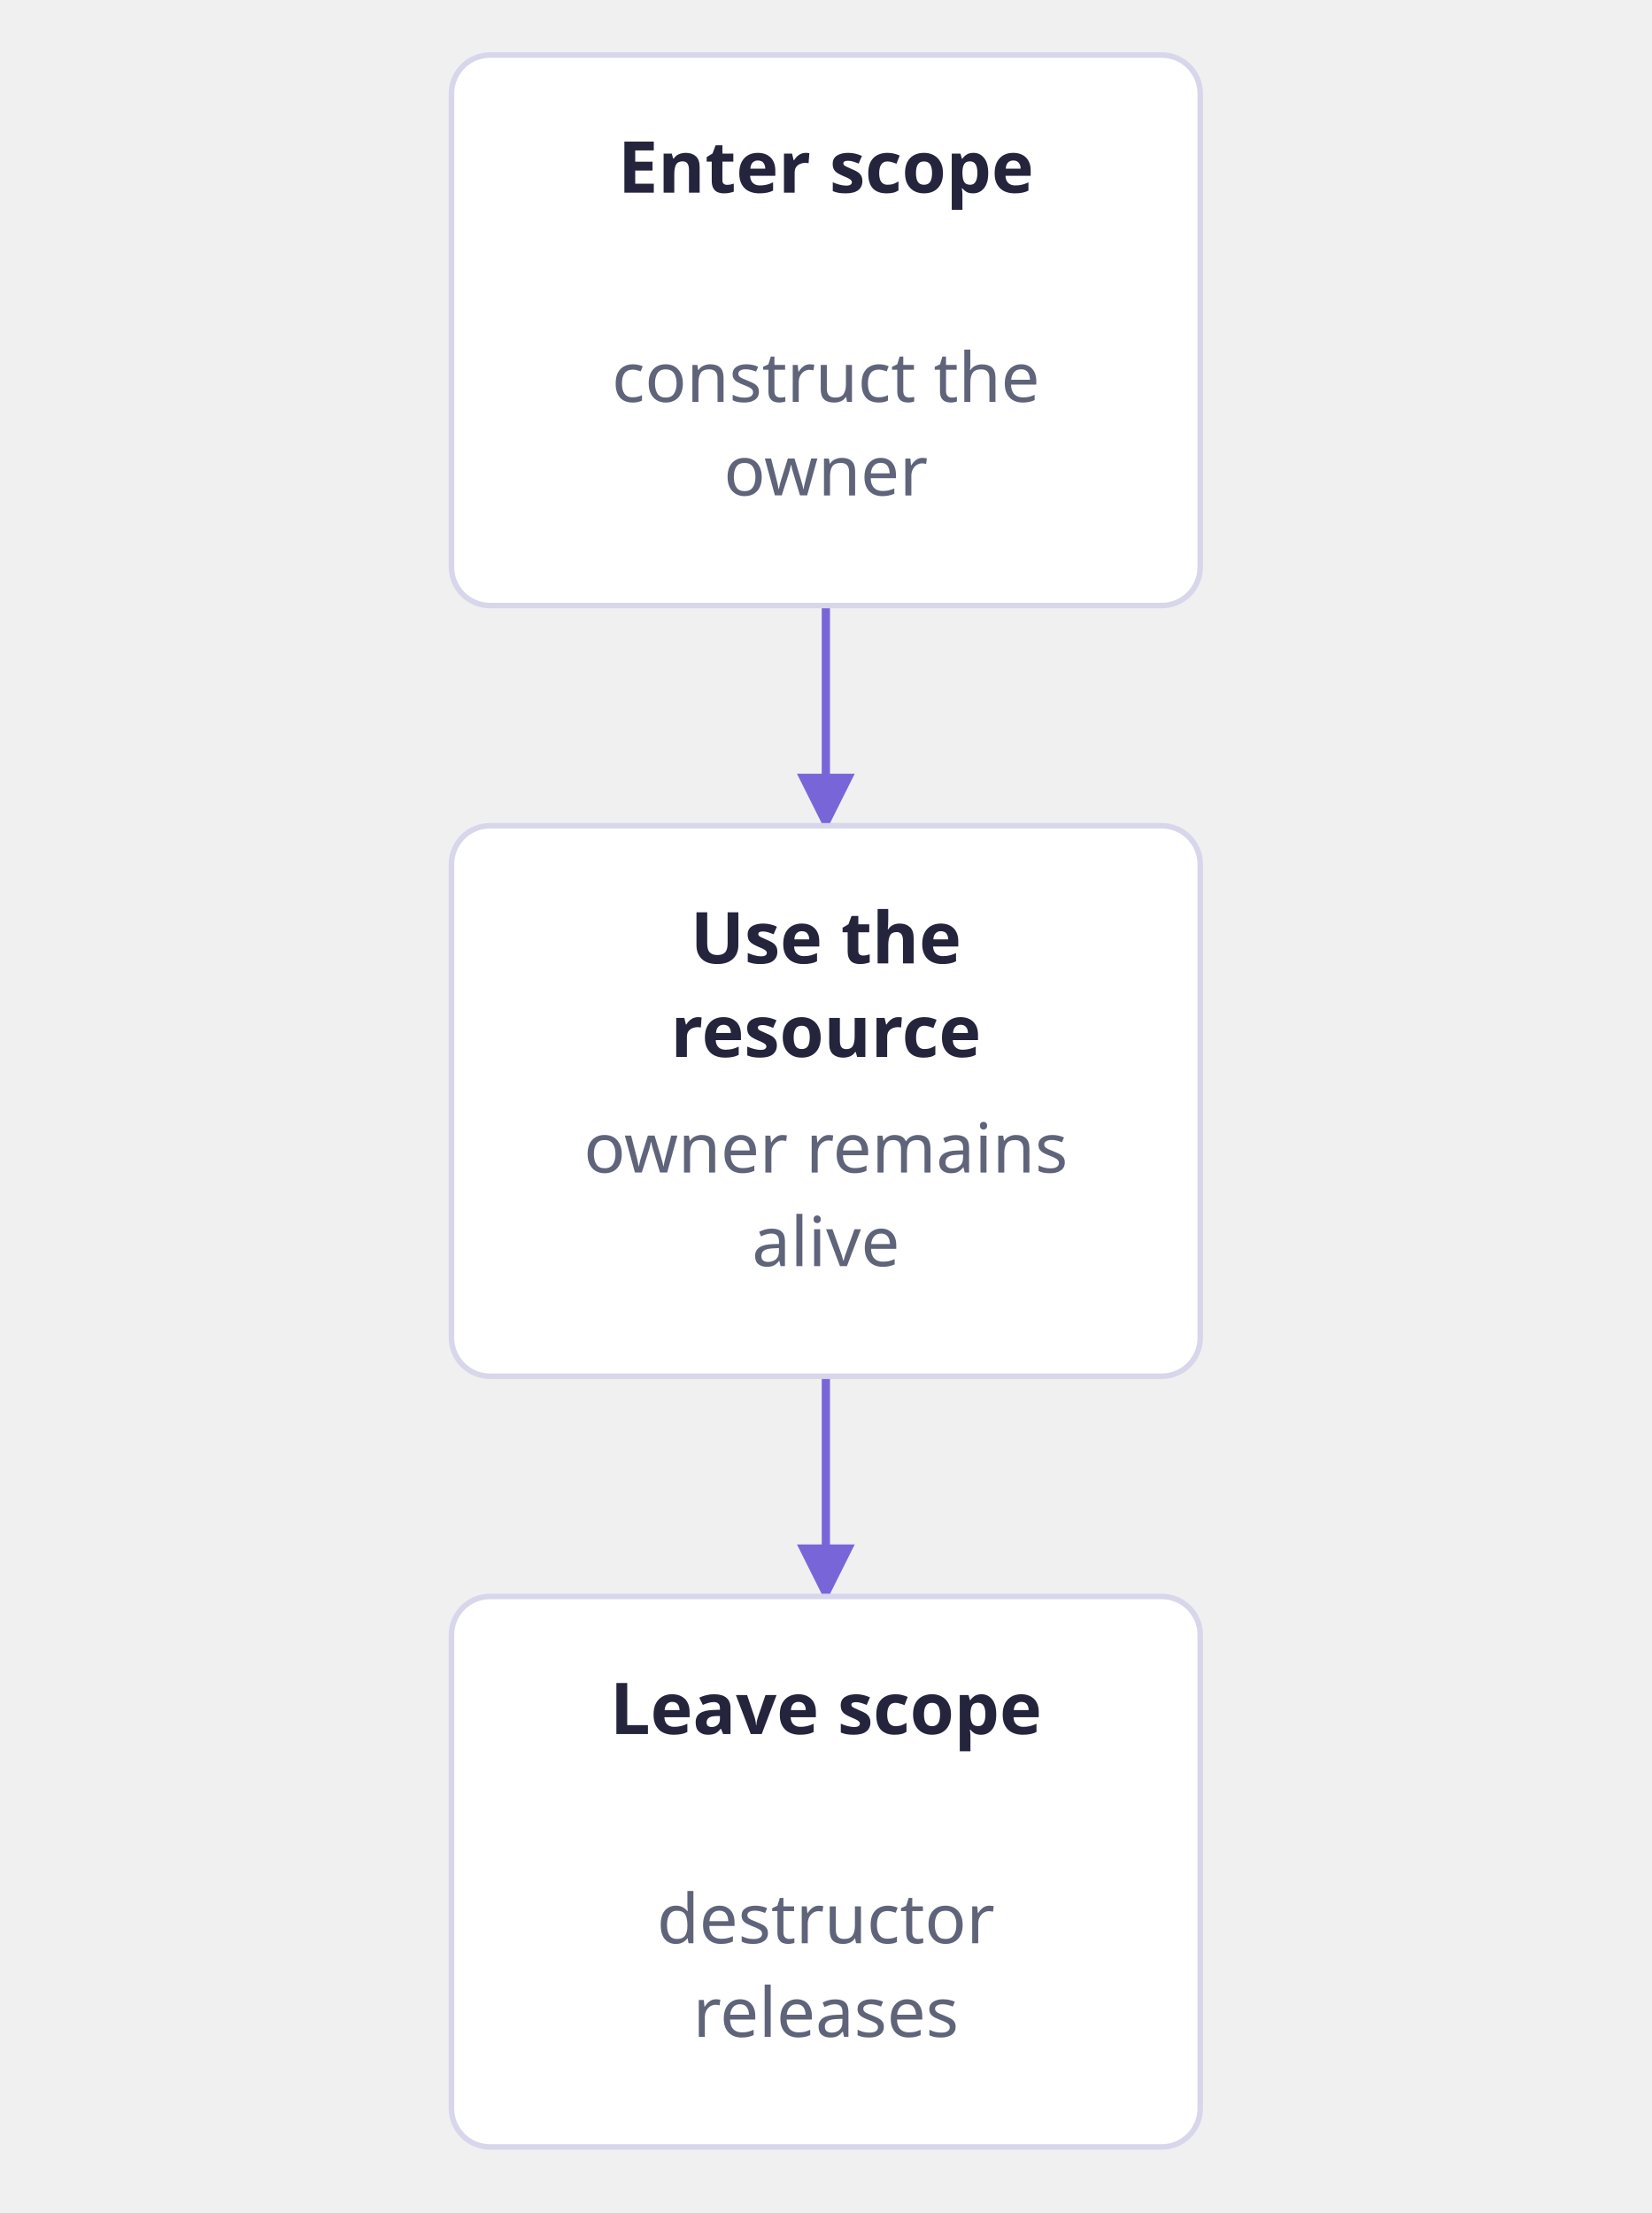
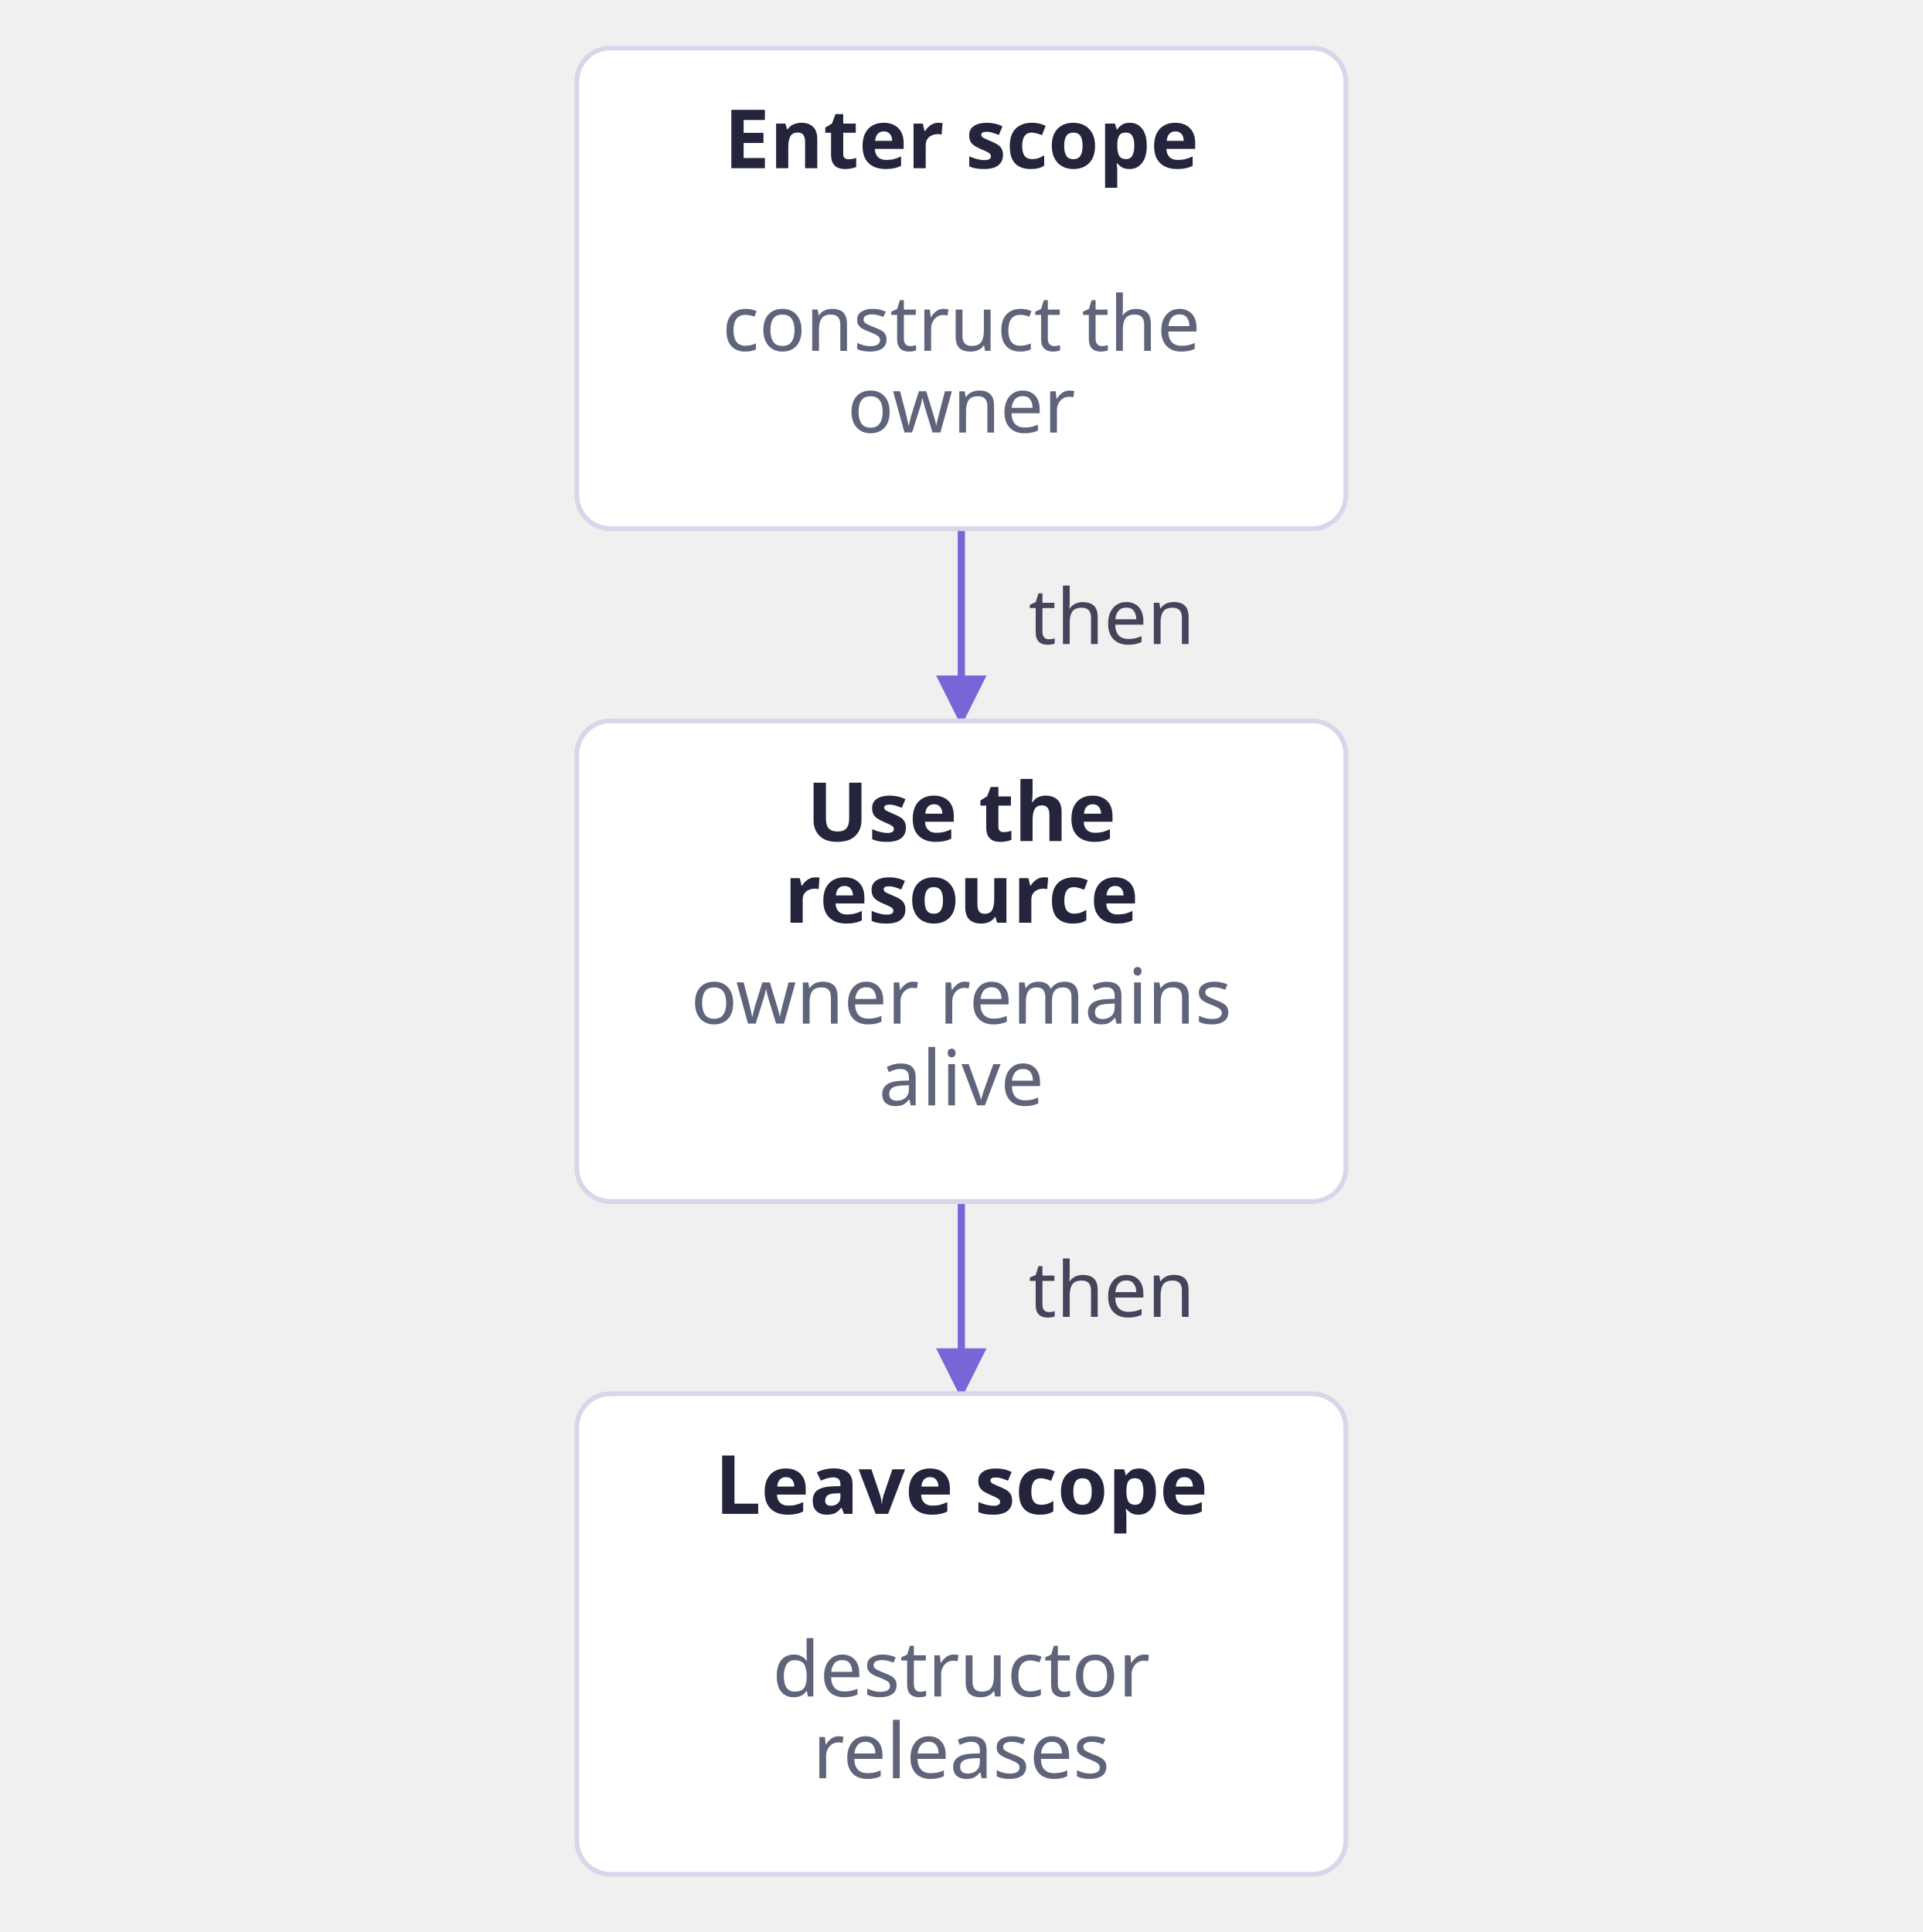
- <svg xmlns="http://www.w3.org/2000/svg" class="concept-svg" viewBox="0 0 300 402" role="img" aria-labelledby="concept-raii-title concept-raii-desc">
+ <svg xmlns="http://www.w3.org/2000/svg" class="concept-svg" width="400" height="402" viewBox="0 0 400 402" role="img" aria-labelledby="concept-raii-title concept-raii-desc">
  <defs>
    <marker id="concept-raii-arrow" viewBox="0 0 10 10" refX="9" refY="5" markerWidth="7" markerHeight="7" orient="auto-start-reverse">
      <path d="M 0 0 L 10 5 L 0 10 z" fill="#7866d9" />
    </marker>
  </defs>
-   <path d="M 150 110 L 150 150" stroke="#7866d9" stroke-width="1.5" marker-end="url(#concept-raii-arrow)" fill="none" />
-   <path d="M 150 250 L 150 290" stroke="#7866d9" stroke-width="1.5" marker-end="url(#concept-raii-arrow)" fill="none" />
+   <path d="M 200 110 L 200 150" stroke="#7866d9" stroke-width="1.5" marker-end="url(#concept-raii-arrow)" fill="none" />
+   <text x="214" y="134" text-anchor="start" fill="#44445b" font-family="system-ui,sans-serif" font-size="16">then</text>
+   <path d="M 200 250 L 200 290" stroke="#7866d9" stroke-width="1.5" marker-end="url(#concept-raii-arrow)" fill="none" />
+   <text x="214" y="274" text-anchor="start" fill="#44445b" font-family="system-ui,sans-serif" font-size="16">then</text>
  <g>
-     <rect x="82" y="10" width="136" height="100" rx="7" fill="#ffffff" stroke="#d7d6eb" />
-     <text x="150" y="35" text-anchor="middle" fill="#24243d" font-family="system-ui,sans-serif" font-size="13" font-weight="650">Enter scope</text>
-     <text x="150" y="73" text-anchor="middle" fill="#60647a" font-family="system-ui,sans-serif" font-size="12.5">construct the</text>
-     <text x="150" y="90" text-anchor="middle" fill="#60647a" font-family="system-ui,sans-serif" font-size="12.5">owner</text>
+     <rect x="120" y="10" width="160" height="100" rx="7" fill="#ffffff" stroke="#d7d6eb" />
+     <text x="200" y="35" text-anchor="middle" fill="#24243d" font-family="system-ui,sans-serif" font-size="17" font-weight="650">Enter scope</text>
+     <text x="200" y="73" text-anchor="middle" fill="#60647a" font-family="system-ui,sans-serif" font-size="16">construct the</text>
+     <text x="200" y="90" text-anchor="middle" fill="#60647a" font-family="system-ui,sans-serif" font-size="16">owner</text>
  </g>
  <g>
-     <rect x="82" y="150" width="136" height="100" rx="7" fill="#ffffff" stroke="#d7d6eb" />
-     <text x="150" y="175" text-anchor="middle" fill="#24243d" font-family="system-ui,sans-serif" font-size="13" font-weight="650">Use the</text>
-     <text x="150" y="192" text-anchor="middle" fill="#24243d" font-family="system-ui,sans-serif" font-size="13" font-weight="650">resource</text>
-     <text x="150" y="213" text-anchor="middle" fill="#60647a" font-family="system-ui,sans-serif" font-size="12.5">owner remains</text>
-     <text x="150" y="230" text-anchor="middle" fill="#60647a" font-family="system-ui,sans-serif" font-size="12.5">alive</text>
+     <rect x="120" y="150" width="160" height="100" rx="7" fill="#ffffff" stroke="#d7d6eb" />
+     <text x="200" y="175" text-anchor="middle" fill="#24243d" font-family="system-ui,sans-serif" font-size="17" font-weight="650">Use the</text>
+     <text x="200" y="192" text-anchor="middle" fill="#24243d" font-family="system-ui,sans-serif" font-size="17" font-weight="650">resource</text>
+     <text x="200" y="213" text-anchor="middle" fill="#60647a" font-family="system-ui,sans-serif" font-size="16">owner remains</text>
+     <text x="200" y="230" text-anchor="middle" fill="#60647a" font-family="system-ui,sans-serif" font-size="16">alive</text>
  </g>
  <g>
-     <rect x="82" y="290" width="136" height="100" rx="7" fill="#ffffff" stroke="#d7d6eb" />
-     <text x="150" y="315" text-anchor="middle" fill="#24243d" font-family="system-ui,sans-serif" font-size="13" font-weight="650">Leave scope</text>
-     <text x="150" y="353" text-anchor="middle" fill="#60647a" font-family="system-ui,sans-serif" font-size="12.5">destructor</text>
-     <text x="150" y="370" text-anchor="middle" fill="#60647a" font-family="system-ui,sans-serif" font-size="12.5">releases</text>
+     <rect x="120" y="290" width="160" height="100" rx="7" fill="#ffffff" stroke="#d7d6eb" />
+     <text x="200" y="315" text-anchor="middle" fill="#24243d" font-family="system-ui,sans-serif" font-size="17" font-weight="650">Leave scope</text>
+     <text x="200" y="353" text-anchor="middle" fill="#60647a" font-family="system-ui,sans-serif" font-size="16">destructor</text>
+     <text x="200" y="370" text-anchor="middle" fill="#60647a" font-family="system-ui,sans-serif" font-size="16">releases</text>
  </g>
</svg>
